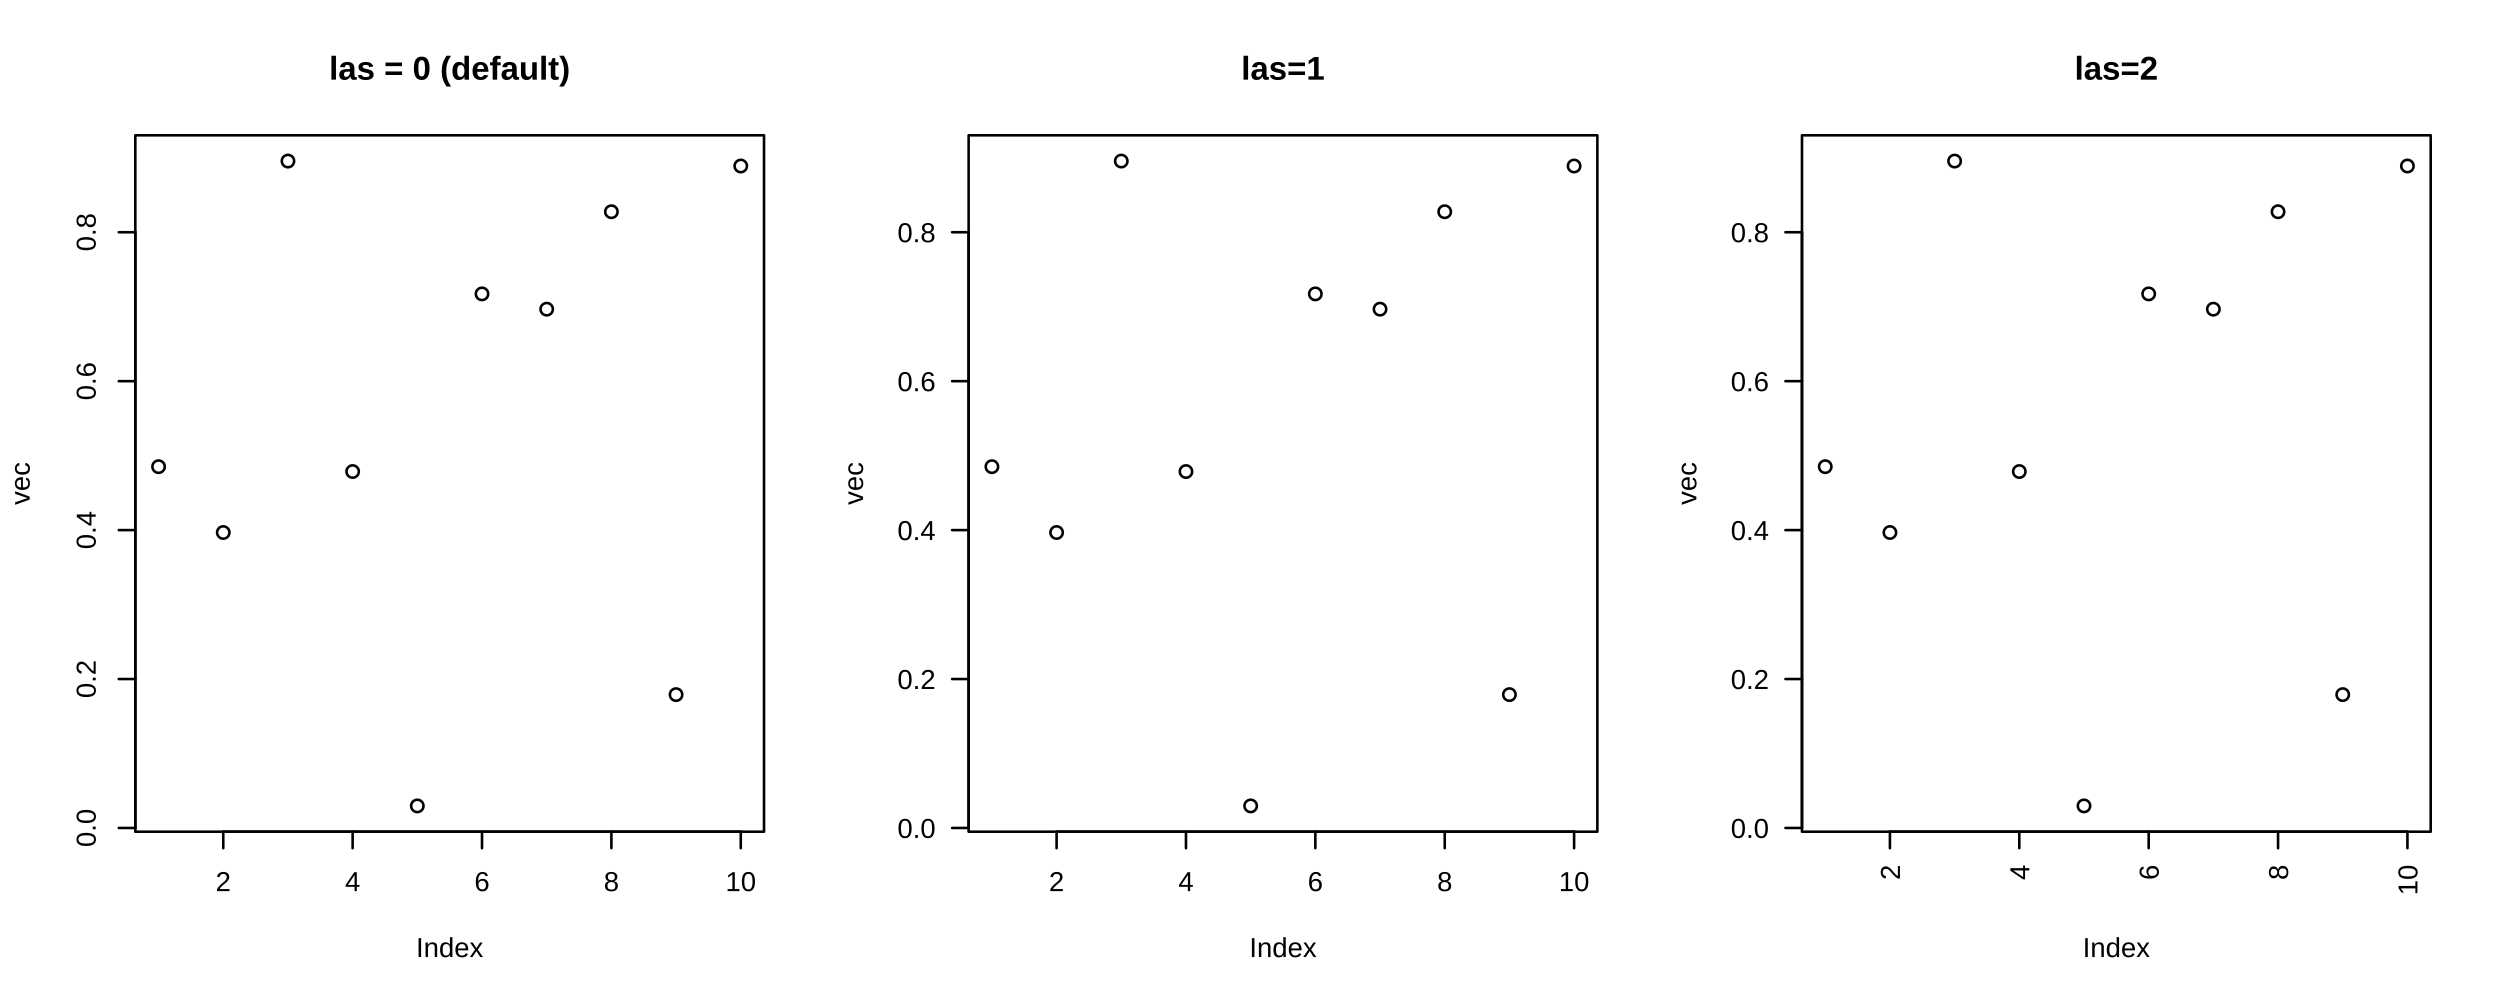
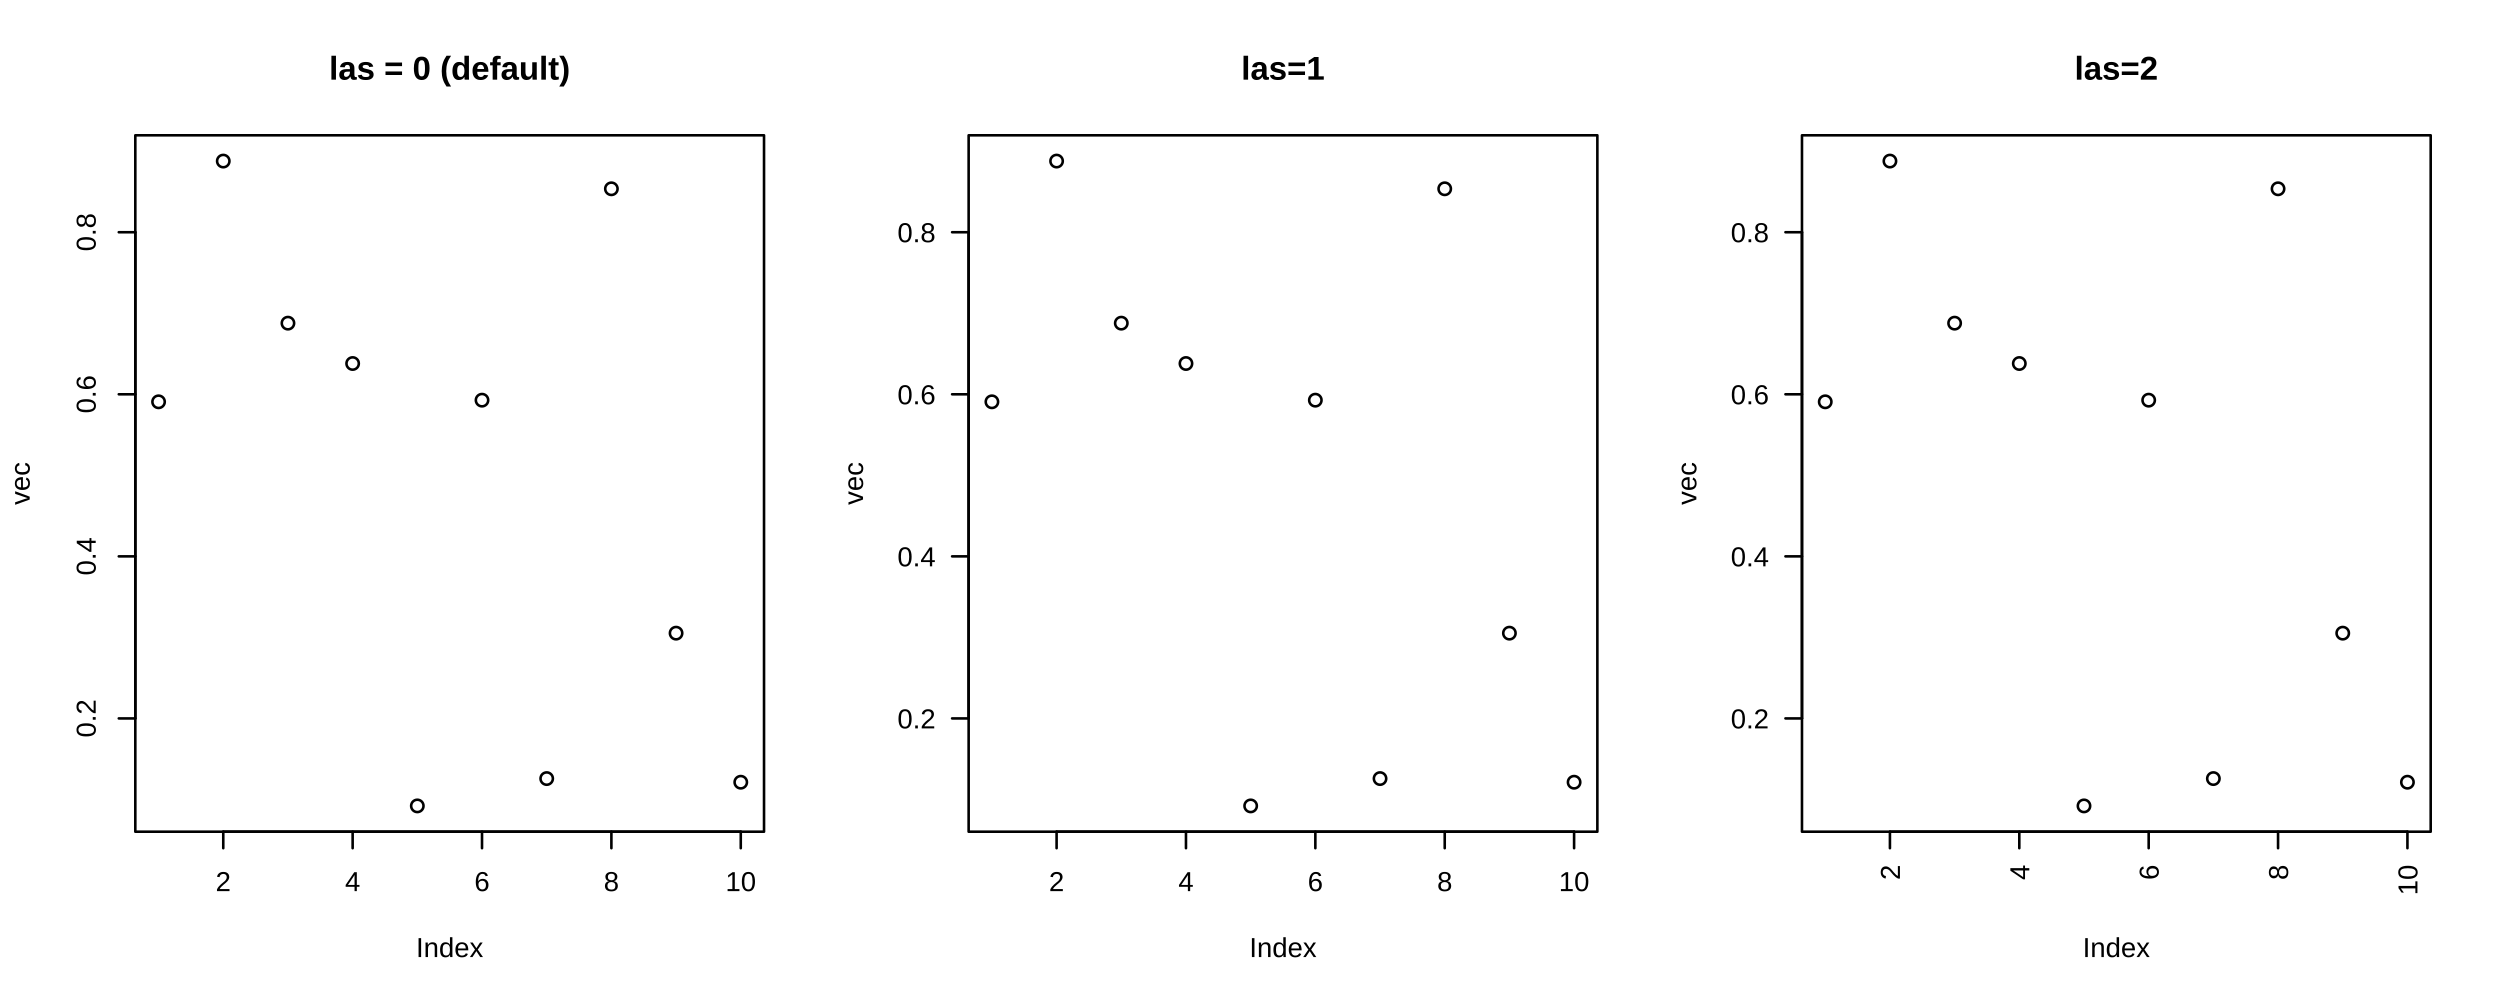
<svg xmlns="http://www.w3.org/2000/svg" class="svglite" width="720.00pt" height="288.00pt" viewBox="0 0 720.00 288.00">
  <defs>
    <style type="text/css">
    .svglite line, .svglite polyline, .svglite polygon, .svglite path, .svglite rect, .svglite circle {
      fill: none;
      stroke: #000000;
      stroke-linecap: round;
      stroke-linejoin: round;
      stroke-miterlimit: 10.00;
    }
    .svglite text {
      white-space: pre;
    }
  </style>
  </defs>
  <rect width="100%" height="100%" style="stroke: none; fill: #FFFFFF;" />
  <defs>
    <clipPath id="cpMC4wMHw3MjAuMDB8MC4wMHwyODguMDA=">
      <rect x="0.00" y="0.00" width="720.00" height="288.00" />
    </clipPath>
  </defs>
  <g clip-path="url(#cpMC4wMHw3MjAuMDB8MC4wMHwyODguMDA=)">
</g>
  <defs>
    <clipPath id="cpMzguOTd8MjIwLjA0fDM4Ljk3fDIzOS41Mw==">
      <rect x="38.97" y="38.97" width="181.08" height="200.56" />
    </clipPath>
  </defs>
  <g clip-path="url(#cpMzguOTd8MjIwLjA0fDM4Ljk3fDIzOS41Mw==)">
-     <circle cx="45.67" cy="134.40" r="1.78" style="stroke-width: 0.75;" />
-     <circle cx="64.30" cy="153.36" r="1.78" style="stroke-width: 0.75;" />
-     <circle cx="82.93" cy="46.39" r="1.78" style="stroke-width: 0.75;" />
-     <circle cx="101.56" cy="135.80" r="1.78" style="stroke-width: 0.75;" />
+     <circle cx="45.67" cy="115.72" r="1.78" style="stroke-width: 0.75;" />
+     <circle cx="64.30" cy="46.39" r="1.78" style="stroke-width: 0.75;" />
+     <circle cx="82.93" cy="93.07" r="1.78" style="stroke-width: 0.75;" />
+     <circle cx="101.56" cy="104.69" r="1.78" style="stroke-width: 0.75;" />
    <circle cx="120.19" cy="232.10" r="1.78" style="stroke-width: 0.75;" />
-     <circle cx="138.82" cy="84.64" r="1.78" style="stroke-width: 0.75;" />
-     <circle cx="157.45" cy="89.04" r="1.78" style="stroke-width: 0.75;" />
-     <circle cx="176.08" cy="60.98" r="1.78" style="stroke-width: 0.75;" />
-     <circle cx="194.71" cy="200.05" r="1.78" style="stroke-width: 0.75;" />
-     <circle cx="213.34" cy="47.81" r="1.78" style="stroke-width: 0.75;" />
+     <circle cx="138.82" cy="115.25" r="1.78" style="stroke-width: 0.75;" />
+     <circle cx="157.45" cy="224.23" r="1.78" style="stroke-width: 0.75;" />
+     <circle cx="176.08" cy="54.37" r="1.78" style="stroke-width: 0.75;" />
+     <circle cx="194.71" cy="182.35" r="1.78" style="stroke-width: 0.75;" />
+     <circle cx="213.34" cy="225.28" r="1.78" style="stroke-width: 0.75;" />
  </g>
  <g clip-path="url(#cpMC4wMHw3MjAuMDB8MC4wMHwyODguMDA=)">
    <line x1="64.30" y1="239.53" x2="213.34" y2="239.53" style="stroke-width: 0.75;" />
    <line x1="64.30" y1="239.53" x2="64.30" y2="244.28" style="stroke-width: 0.75;" />
    <line x1="101.56" y1="239.53" x2="101.56" y2="244.28" style="stroke-width: 0.75;" />
    <line x1="138.82" y1="239.53" x2="138.82" y2="244.28" style="stroke-width: 0.75;" />
    <line x1="176.08" y1="239.53" x2="176.08" y2="244.28" style="stroke-width: 0.75;" />
    <line x1="213.34" y1="239.53" x2="213.34" y2="244.28" style="stroke-width: 0.75;" />
    <text x="64.30" y="256.64" text-anchor="middle" style="font-size: 7.92px; font-family: &quot;Liberation Sans&quot;;" textLength="5.03px" lengthAdjust="spacingAndGlyphs">2</text>
    <text x="101.56" y="256.64" text-anchor="middle" style="font-size: 7.92px; font-family: &quot;Liberation Sans&quot;;" textLength="5.03px" lengthAdjust="spacingAndGlyphs">4</text>
    <text x="138.82" y="256.64" text-anchor="middle" style="font-size: 7.92px; font-family: &quot;Liberation Sans&quot;;" textLength="5.03px" lengthAdjust="spacingAndGlyphs">6</text>
    <text x="176.08" y="256.64" text-anchor="middle" style="font-size: 7.92px; font-family: &quot;Liberation Sans&quot;;" textLength="5.03px" lengthAdjust="spacingAndGlyphs">8</text>
    <text x="213.34" y="256.64" text-anchor="middle" style="font-size: 7.92px; font-family: &quot;Liberation Sans&quot;;" textLength="10.07px" lengthAdjust="spacingAndGlyphs">10</text>
-     <line x1="38.97" y1="238.45" x2="38.97" y2="66.88" style="stroke-width: 0.75;" />
-     <line x1="38.97" y1="238.45" x2="34.21" y2="238.45" style="stroke-width: 0.75;" />
-     <line x1="38.97" y1="195.56" x2="34.21" y2="195.56" style="stroke-width: 0.75;" />
-     <line x1="38.97" y1="152.67" x2="34.21" y2="152.67" style="stroke-width: 0.75;" />
-     <line x1="38.97" y1="109.78" x2="34.21" y2="109.78" style="stroke-width: 0.75;" />
+     <line x1="38.97" y1="206.90" x2="38.97" y2="66.88" style="stroke-width: 0.75;" />
+     <line x1="38.97" y1="206.90" x2="34.21" y2="206.90" style="stroke-width: 0.75;" />
+     <line x1="38.97" y1="160.23" x2="34.21" y2="160.23" style="stroke-width: 0.75;" />
+     <line x1="38.97" y1="113.55" x2="34.21" y2="113.55" style="stroke-width: 0.75;" />
    <line x1="38.97" y1="66.88" x2="34.21" y2="66.88" style="stroke-width: 0.75;" />
-     <text transform="translate(27.56,238.45) rotate(-90)" text-anchor="middle" style="font-size: 7.92px; font-family: &quot;Liberation Sans&quot;;" textLength="12.58px" lengthAdjust="spacingAndGlyphs">0.0</text>
-     <text transform="translate(27.56,195.56) rotate(-90)" text-anchor="middle" style="font-size: 7.92px; font-family: &quot;Liberation Sans&quot;;" textLength="12.58px" lengthAdjust="spacingAndGlyphs">0.2</text>
-     <text transform="translate(27.56,152.67) rotate(-90)" text-anchor="middle" style="font-size: 7.92px; font-family: &quot;Liberation Sans&quot;;" textLength="12.58px" lengthAdjust="spacingAndGlyphs">0.4</text>
-     <text transform="translate(27.56,109.78) rotate(-90)" text-anchor="middle" style="font-size: 7.92px; font-family: &quot;Liberation Sans&quot;;" textLength="12.58px" lengthAdjust="spacingAndGlyphs">0.6</text>
+     <text transform="translate(27.56,206.90) rotate(-90)" text-anchor="middle" style="font-size: 7.92px; font-family: &quot;Liberation Sans&quot;;" textLength="12.58px" lengthAdjust="spacingAndGlyphs">0.2</text>
+     <text transform="translate(27.56,160.23) rotate(-90)" text-anchor="middle" style="font-size: 7.92px; font-family: &quot;Liberation Sans&quot;;" textLength="12.58px" lengthAdjust="spacingAndGlyphs">0.4</text>
+     <text transform="translate(27.56,113.55) rotate(-90)" text-anchor="middle" style="font-size: 7.92px; font-family: &quot;Liberation Sans&quot;;" textLength="12.58px" lengthAdjust="spacingAndGlyphs">0.6</text>
    <text transform="translate(27.56,66.88) rotate(-90)" text-anchor="middle" style="font-size: 7.92px; font-family: &quot;Liberation Sans&quot;;" textLength="12.58px" lengthAdjust="spacingAndGlyphs">0.8</text>
    <polygon points="38.97,239.53 220.04,239.53 220.04,38.97 38.97,38.97 " style="stroke-width: 0.75;" />
  </g>
  <defs>
    <clipPath id="cpMC4wMHwyNDAuMDB8MC4wMHwyODguMDA=">
      <rect x="0.00" y="0.00" width="240.00" height="288.00" />
    </clipPath>
  </defs>
  <g clip-path="url(#cpMC4wMHwyNDAuMDB8MC4wMHwyODguMDA=)">
    <text x="129.50" y="22.95" text-anchor="middle" style="font-size: 9.50px; font-weight: bold; font-family: &quot;Liberation Sans&quot;;" textLength="86.82px" lengthAdjust="spacingAndGlyphs">las = 0 (default)</text>
    <text x="129.50" y="275.64" text-anchor="middle" style="font-size: 7.92px; font-family: &quot;Liberation Sans&quot;;" textLength="21.77px" lengthAdjust="spacingAndGlyphs">Index</text>
    <text transform="translate(8.55,139.25) rotate(-90)" text-anchor="middle" style="font-size: 7.92px; font-family: &quot;Liberation Sans&quot;;" textLength="13.90px" lengthAdjust="spacingAndGlyphs">vec</text>
  </g>
  <defs>
    <clipPath id="cpMjc4Ljk3fDQ2MC4wNHwzOC45N3wyMzkuNTM=">
      <rect x="278.97" y="38.97" width="181.08" height="200.56" />
    </clipPath>
  </defs>
  <g clip-path="url(#cpMjc4Ljk3fDQ2MC4wNHwzOC45N3wyMzkuNTM=)">
-     <circle cx="285.67" cy="134.40" r="1.78" style="stroke-width: 0.75;" />
-     <circle cx="304.30" cy="153.36" r="1.78" style="stroke-width: 0.75;" />
-     <circle cx="322.93" cy="46.39" r="1.78" style="stroke-width: 0.75;" />
-     <circle cx="341.56" cy="135.80" r="1.78" style="stroke-width: 0.75;" />
+     <circle cx="285.67" cy="115.72" r="1.78" style="stroke-width: 0.75;" />
+     <circle cx="304.30" cy="46.39" r="1.78" style="stroke-width: 0.75;" />
+     <circle cx="322.93" cy="93.07" r="1.78" style="stroke-width: 0.75;" />
+     <circle cx="341.56" cy="104.69" r="1.78" style="stroke-width: 0.75;" />
    <circle cx="360.19" cy="232.10" r="1.78" style="stroke-width: 0.75;" />
-     <circle cx="378.82" cy="84.64" r="1.78" style="stroke-width: 0.75;" />
-     <circle cx="397.45" cy="89.04" r="1.78" style="stroke-width: 0.75;" />
-     <circle cx="416.08" cy="60.98" r="1.78" style="stroke-width: 0.75;" />
-     <circle cx="434.71" cy="200.05" r="1.78" style="stroke-width: 0.75;" />
-     <circle cx="453.34" cy="47.81" r="1.78" style="stroke-width: 0.75;" />
+     <circle cx="378.82" cy="115.25" r="1.78" style="stroke-width: 0.75;" />
+     <circle cx="397.45" cy="224.23" r="1.78" style="stroke-width: 0.75;" />
+     <circle cx="416.08" cy="54.37" r="1.78" style="stroke-width: 0.75;" />
+     <circle cx="434.71" cy="182.35" r="1.78" style="stroke-width: 0.75;" />
+     <circle cx="453.34" cy="225.28" r="1.78" style="stroke-width: 0.75;" />
  </g>
  <g clip-path="url(#cpMC4wMHw3MjAuMDB8MC4wMHwyODguMDA=)">
    <line x1="304.30" y1="239.53" x2="453.34" y2="239.53" style="stroke-width: 0.75;" />
    <line x1="304.30" y1="239.53" x2="304.30" y2="244.28" style="stroke-width: 0.75;" />
    <line x1="341.56" y1="239.53" x2="341.56" y2="244.28" style="stroke-width: 0.75;" />
    <line x1="378.82" y1="239.53" x2="378.82" y2="244.28" style="stroke-width: 0.75;" />
    <line x1="416.08" y1="239.53" x2="416.08" y2="244.28" style="stroke-width: 0.75;" />
    <line x1="453.34" y1="239.53" x2="453.34" y2="244.28" style="stroke-width: 0.75;" />
    <text x="304.30" y="256.64" text-anchor="middle" style="font-size: 7.92px; font-family: &quot;Liberation Sans&quot;;" textLength="5.03px" lengthAdjust="spacingAndGlyphs">2</text>
    <text x="341.56" y="256.64" text-anchor="middle" style="font-size: 7.92px; font-family: &quot;Liberation Sans&quot;;" textLength="5.03px" lengthAdjust="spacingAndGlyphs">4</text>
    <text x="378.82" y="256.64" text-anchor="middle" style="font-size: 7.92px; font-family: &quot;Liberation Sans&quot;;" textLength="5.03px" lengthAdjust="spacingAndGlyphs">6</text>
    <text x="416.08" y="256.64" text-anchor="middle" style="font-size: 7.92px; font-family: &quot;Liberation Sans&quot;;" textLength="5.03px" lengthAdjust="spacingAndGlyphs">8</text>
    <text x="453.34" y="256.64" text-anchor="middle" style="font-size: 7.92px; font-family: &quot;Liberation Sans&quot;;" textLength="10.07px" lengthAdjust="spacingAndGlyphs">10</text>
-     <line x1="278.97" y1="238.45" x2="278.97" y2="66.88" style="stroke-width: 0.75;" />
-     <line x1="278.97" y1="238.45" x2="274.21" y2="238.45" style="stroke-width: 0.75;" />
-     <line x1="278.97" y1="195.56" x2="274.21" y2="195.56" style="stroke-width: 0.75;" />
-     <line x1="278.97" y1="152.67" x2="274.21" y2="152.67" style="stroke-width: 0.75;" />
-     <line x1="278.97" y1="109.78" x2="274.21" y2="109.78" style="stroke-width: 0.75;" />
+     <line x1="278.97" y1="206.90" x2="278.97" y2="66.88" style="stroke-width: 0.75;" />
+     <line x1="278.97" y1="206.90" x2="274.21" y2="206.90" style="stroke-width: 0.75;" />
+     <line x1="278.97" y1="160.23" x2="274.21" y2="160.23" style="stroke-width: 0.75;" />
+     <line x1="278.97" y1="113.55" x2="274.21" y2="113.55" style="stroke-width: 0.75;" />
    <line x1="278.97" y1="66.88" x2="274.21" y2="66.88" style="stroke-width: 0.75;" />
-     <text x="269.46" y="241.33" text-anchor="end" style="font-size: 7.92px; font-family: &quot;Liberation Sans&quot;;" textLength="12.58px" lengthAdjust="spacingAndGlyphs">0.0</text>
-     <text x="269.46" y="198.44" text-anchor="end" style="font-size: 7.92px; font-family: &quot;Liberation Sans&quot;;" textLength="12.58px" lengthAdjust="spacingAndGlyphs">0.2</text>
-     <text x="269.46" y="155.55" text-anchor="end" style="font-size: 7.92px; font-family: &quot;Liberation Sans&quot;;" textLength="12.58px" lengthAdjust="spacingAndGlyphs">0.4</text>
-     <text x="269.46" y="112.66" text-anchor="end" style="font-size: 7.92px; font-family: &quot;Liberation Sans&quot;;" textLength="12.58px" lengthAdjust="spacingAndGlyphs">0.6</text>
+     <text x="269.46" y="209.78" text-anchor="end" style="font-size: 7.92px; font-family: &quot;Liberation Sans&quot;;" textLength="12.58px" lengthAdjust="spacingAndGlyphs">0.2</text>
+     <text x="269.46" y="163.11" text-anchor="end" style="font-size: 7.92px; font-family: &quot;Liberation Sans&quot;;" textLength="12.58px" lengthAdjust="spacingAndGlyphs">0.4</text>
+     <text x="269.46" y="116.43" text-anchor="end" style="font-size: 7.92px; font-family: &quot;Liberation Sans&quot;;" textLength="12.58px" lengthAdjust="spacingAndGlyphs">0.6</text>
    <text x="269.46" y="69.76" text-anchor="end" style="font-size: 7.92px; font-family: &quot;Liberation Sans&quot;;" textLength="12.58px" lengthAdjust="spacingAndGlyphs">0.8</text>
    <polygon points="278.97,239.53 460.04,239.53 460.04,38.97 278.97,38.97 " style="stroke-width: 0.75;" />
  </g>
  <defs>
    <clipPath id="cpMjQwLjAwfDQ4MC4wMHwwLjAwfDI4OC4wMA==">
      <rect x="240.00" y="0.00" width="240.00" height="288.00" />
    </clipPath>
  </defs>
  <g clip-path="url(#cpMjQwLjAwfDQ4MC4wMHwwLjAwfDI4OC4wMA==)">
    <text x="369.50" y="22.95" text-anchor="middle" style="font-size: 9.50px; font-weight: bold; font-family: &quot;Liberation Sans&quot;;" textLength="29.88px" lengthAdjust="spacingAndGlyphs">las=1</text>
    <text x="369.50" y="275.64" text-anchor="middle" style="font-size: 7.92px; font-family: &quot;Liberation Sans&quot;;" textLength="21.77px" lengthAdjust="spacingAndGlyphs">Index</text>
    <text transform="translate(248.55,139.25) rotate(-90)" text-anchor="middle" style="font-size: 7.92px; font-family: &quot;Liberation Sans&quot;;" textLength="13.90px" lengthAdjust="spacingAndGlyphs">vec</text>
  </g>
  <defs>
    <clipPath id="cpNTE4Ljk3fDcwMC4wNHwzOC45N3wyMzkuNTM=">
      <rect x="518.97" y="38.97" width="181.08" height="200.56" />
    </clipPath>
  </defs>
  <g clip-path="url(#cpNTE4Ljk3fDcwMC4wNHwzOC45N3wyMzkuNTM=)">
-     <circle cx="525.67" cy="134.40" r="1.78" style="stroke-width: 0.75;" />
-     <circle cx="544.30" cy="153.36" r="1.78" style="stroke-width: 0.75;" />
-     <circle cx="562.93" cy="46.39" r="1.78" style="stroke-width: 0.75;" />
-     <circle cx="581.56" cy="135.80" r="1.78" style="stroke-width: 0.75;" />
+     <circle cx="525.67" cy="115.72" r="1.78" style="stroke-width: 0.75;" />
+     <circle cx="544.30" cy="46.39" r="1.78" style="stroke-width: 0.75;" />
+     <circle cx="562.93" cy="93.07" r="1.78" style="stroke-width: 0.75;" />
+     <circle cx="581.56" cy="104.69" r="1.78" style="stroke-width: 0.75;" />
    <circle cx="600.19" cy="232.10" r="1.78" style="stroke-width: 0.75;" />
-     <circle cx="618.82" cy="84.64" r="1.78" style="stroke-width: 0.75;" />
-     <circle cx="637.45" cy="89.04" r="1.78" style="stroke-width: 0.75;" />
-     <circle cx="656.08" cy="60.98" r="1.78" style="stroke-width: 0.75;" />
-     <circle cx="674.71" cy="200.05" r="1.78" style="stroke-width: 0.75;" />
-     <circle cx="693.34" cy="47.81" r="1.78" style="stroke-width: 0.75;" />
+     <circle cx="618.82" cy="115.25" r="1.78" style="stroke-width: 0.75;" />
+     <circle cx="637.45" cy="224.23" r="1.78" style="stroke-width: 0.75;" />
+     <circle cx="656.08" cy="54.37" r="1.78" style="stroke-width: 0.75;" />
+     <circle cx="674.71" cy="182.35" r="1.78" style="stroke-width: 0.75;" />
+     <circle cx="693.34" cy="225.28" r="1.78" style="stroke-width: 0.75;" />
  </g>
  <g clip-path="url(#cpMC4wMHw3MjAuMDB8MC4wMHwyODguMDA=)">
    <line x1="544.30" y1="239.53" x2="693.34" y2="239.53" style="stroke-width: 0.75;" />
    <line x1="544.30" y1="239.53" x2="544.30" y2="244.28" style="stroke-width: 0.75;" />
    <line x1="581.56" y1="239.53" x2="581.56" y2="244.28" style="stroke-width: 0.75;" />
    <line x1="618.82" y1="239.53" x2="618.82" y2="244.28" style="stroke-width: 0.75;" />
    <line x1="656.08" y1="239.53" x2="656.08" y2="244.28" style="stroke-width: 0.75;" />
    <line x1="693.34" y1="239.53" x2="693.34" y2="244.28" style="stroke-width: 0.75;" />
    <text transform="translate(547.18,249.03) rotate(-90)" text-anchor="end" style="font-size: 7.92px; font-family: &quot;Liberation Sans&quot;;" textLength="5.03px" lengthAdjust="spacingAndGlyphs">2</text>
    <text transform="translate(584.44,249.03) rotate(-90)" text-anchor="end" style="font-size: 7.92px; font-family: &quot;Liberation Sans&quot;;" textLength="5.03px" lengthAdjust="spacingAndGlyphs">4</text>
    <text transform="translate(621.70,249.03) rotate(-90)" text-anchor="end" style="font-size: 7.92px; font-family: &quot;Liberation Sans&quot;;" textLength="5.03px" lengthAdjust="spacingAndGlyphs">6</text>
    <text transform="translate(658.96,249.03) rotate(-90)" text-anchor="end" style="font-size: 7.92px; font-family: &quot;Liberation Sans&quot;;" textLength="5.03px" lengthAdjust="spacingAndGlyphs">8</text>
    <text transform="translate(696.22,249.03) rotate(-90)" text-anchor="end" style="font-size: 7.92px; font-family: &quot;Liberation Sans&quot;;" textLength="10.07px" lengthAdjust="spacingAndGlyphs">10</text>
-     <line x1="518.97" y1="238.45" x2="518.97" y2="66.88" style="stroke-width: 0.75;" />
-     <line x1="518.97" y1="238.45" x2="514.21" y2="238.45" style="stroke-width: 0.75;" />
-     <line x1="518.97" y1="195.56" x2="514.21" y2="195.56" style="stroke-width: 0.75;" />
-     <line x1="518.97" y1="152.67" x2="514.21" y2="152.67" style="stroke-width: 0.75;" />
-     <line x1="518.97" y1="109.78" x2="514.21" y2="109.78" style="stroke-width: 0.75;" />
+     <line x1="518.97" y1="206.90" x2="518.97" y2="66.88" style="stroke-width: 0.75;" />
+     <line x1="518.97" y1="206.90" x2="514.21" y2="206.90" style="stroke-width: 0.75;" />
+     <line x1="518.97" y1="160.23" x2="514.21" y2="160.23" style="stroke-width: 0.75;" />
+     <line x1="518.97" y1="113.55" x2="514.21" y2="113.55" style="stroke-width: 0.75;" />
    <line x1="518.97" y1="66.88" x2="514.21" y2="66.88" style="stroke-width: 0.75;" />
-     <text x="509.46" y="241.33" text-anchor="end" style="font-size: 7.92px; font-family: &quot;Liberation Sans&quot;;" textLength="12.58px" lengthAdjust="spacingAndGlyphs">0.0</text>
-     <text x="509.46" y="198.44" text-anchor="end" style="font-size: 7.92px; font-family: &quot;Liberation Sans&quot;;" textLength="12.58px" lengthAdjust="spacingAndGlyphs">0.2</text>
-     <text x="509.46" y="155.55" text-anchor="end" style="font-size: 7.92px; font-family: &quot;Liberation Sans&quot;;" textLength="12.58px" lengthAdjust="spacingAndGlyphs">0.4</text>
-     <text x="509.46" y="112.66" text-anchor="end" style="font-size: 7.92px; font-family: &quot;Liberation Sans&quot;;" textLength="12.58px" lengthAdjust="spacingAndGlyphs">0.6</text>
+     <text x="509.46" y="209.78" text-anchor="end" style="font-size: 7.92px; font-family: &quot;Liberation Sans&quot;;" textLength="12.58px" lengthAdjust="spacingAndGlyphs">0.2</text>
+     <text x="509.46" y="163.11" text-anchor="end" style="font-size: 7.92px; font-family: &quot;Liberation Sans&quot;;" textLength="12.58px" lengthAdjust="spacingAndGlyphs">0.4</text>
+     <text x="509.46" y="116.43" text-anchor="end" style="font-size: 7.92px; font-family: &quot;Liberation Sans&quot;;" textLength="12.58px" lengthAdjust="spacingAndGlyphs">0.6</text>
    <text x="509.46" y="69.76" text-anchor="end" style="font-size: 7.92px; font-family: &quot;Liberation Sans&quot;;" textLength="12.58px" lengthAdjust="spacingAndGlyphs">0.8</text>
    <polygon points="518.97,239.53 700.04,239.53 700.04,38.97 518.97,38.97 " style="stroke-width: 0.75;" />
  </g>
  <defs>
    <clipPath id="cpNDgwLjAwfDcyMC4wMHwwLjAwfDI4OC4wMA==">
      <rect x="480.00" y="0.00" width="240.00" height="288.00" />
    </clipPath>
  </defs>
  <g clip-path="url(#cpNDgwLjAwfDcyMC4wMHwwLjAwfDI4OC4wMA==)">
    <text x="609.50" y="22.95" text-anchor="middle" style="font-size: 9.50px; font-weight: bold; font-family: &quot;Liberation Sans&quot;;" textLength="29.88px" lengthAdjust="spacingAndGlyphs">las=2</text>
    <text x="609.50" y="275.64" text-anchor="middle" style="font-size: 7.92px; font-family: &quot;Liberation Sans&quot;;" textLength="21.77px" lengthAdjust="spacingAndGlyphs">Index</text>
    <text transform="translate(488.55,139.25) rotate(-90)" text-anchor="middle" style="font-size: 7.92px; font-family: &quot;Liberation Sans&quot;;" textLength="13.90px" lengthAdjust="spacingAndGlyphs">vec</text>
  </g>
</svg>
